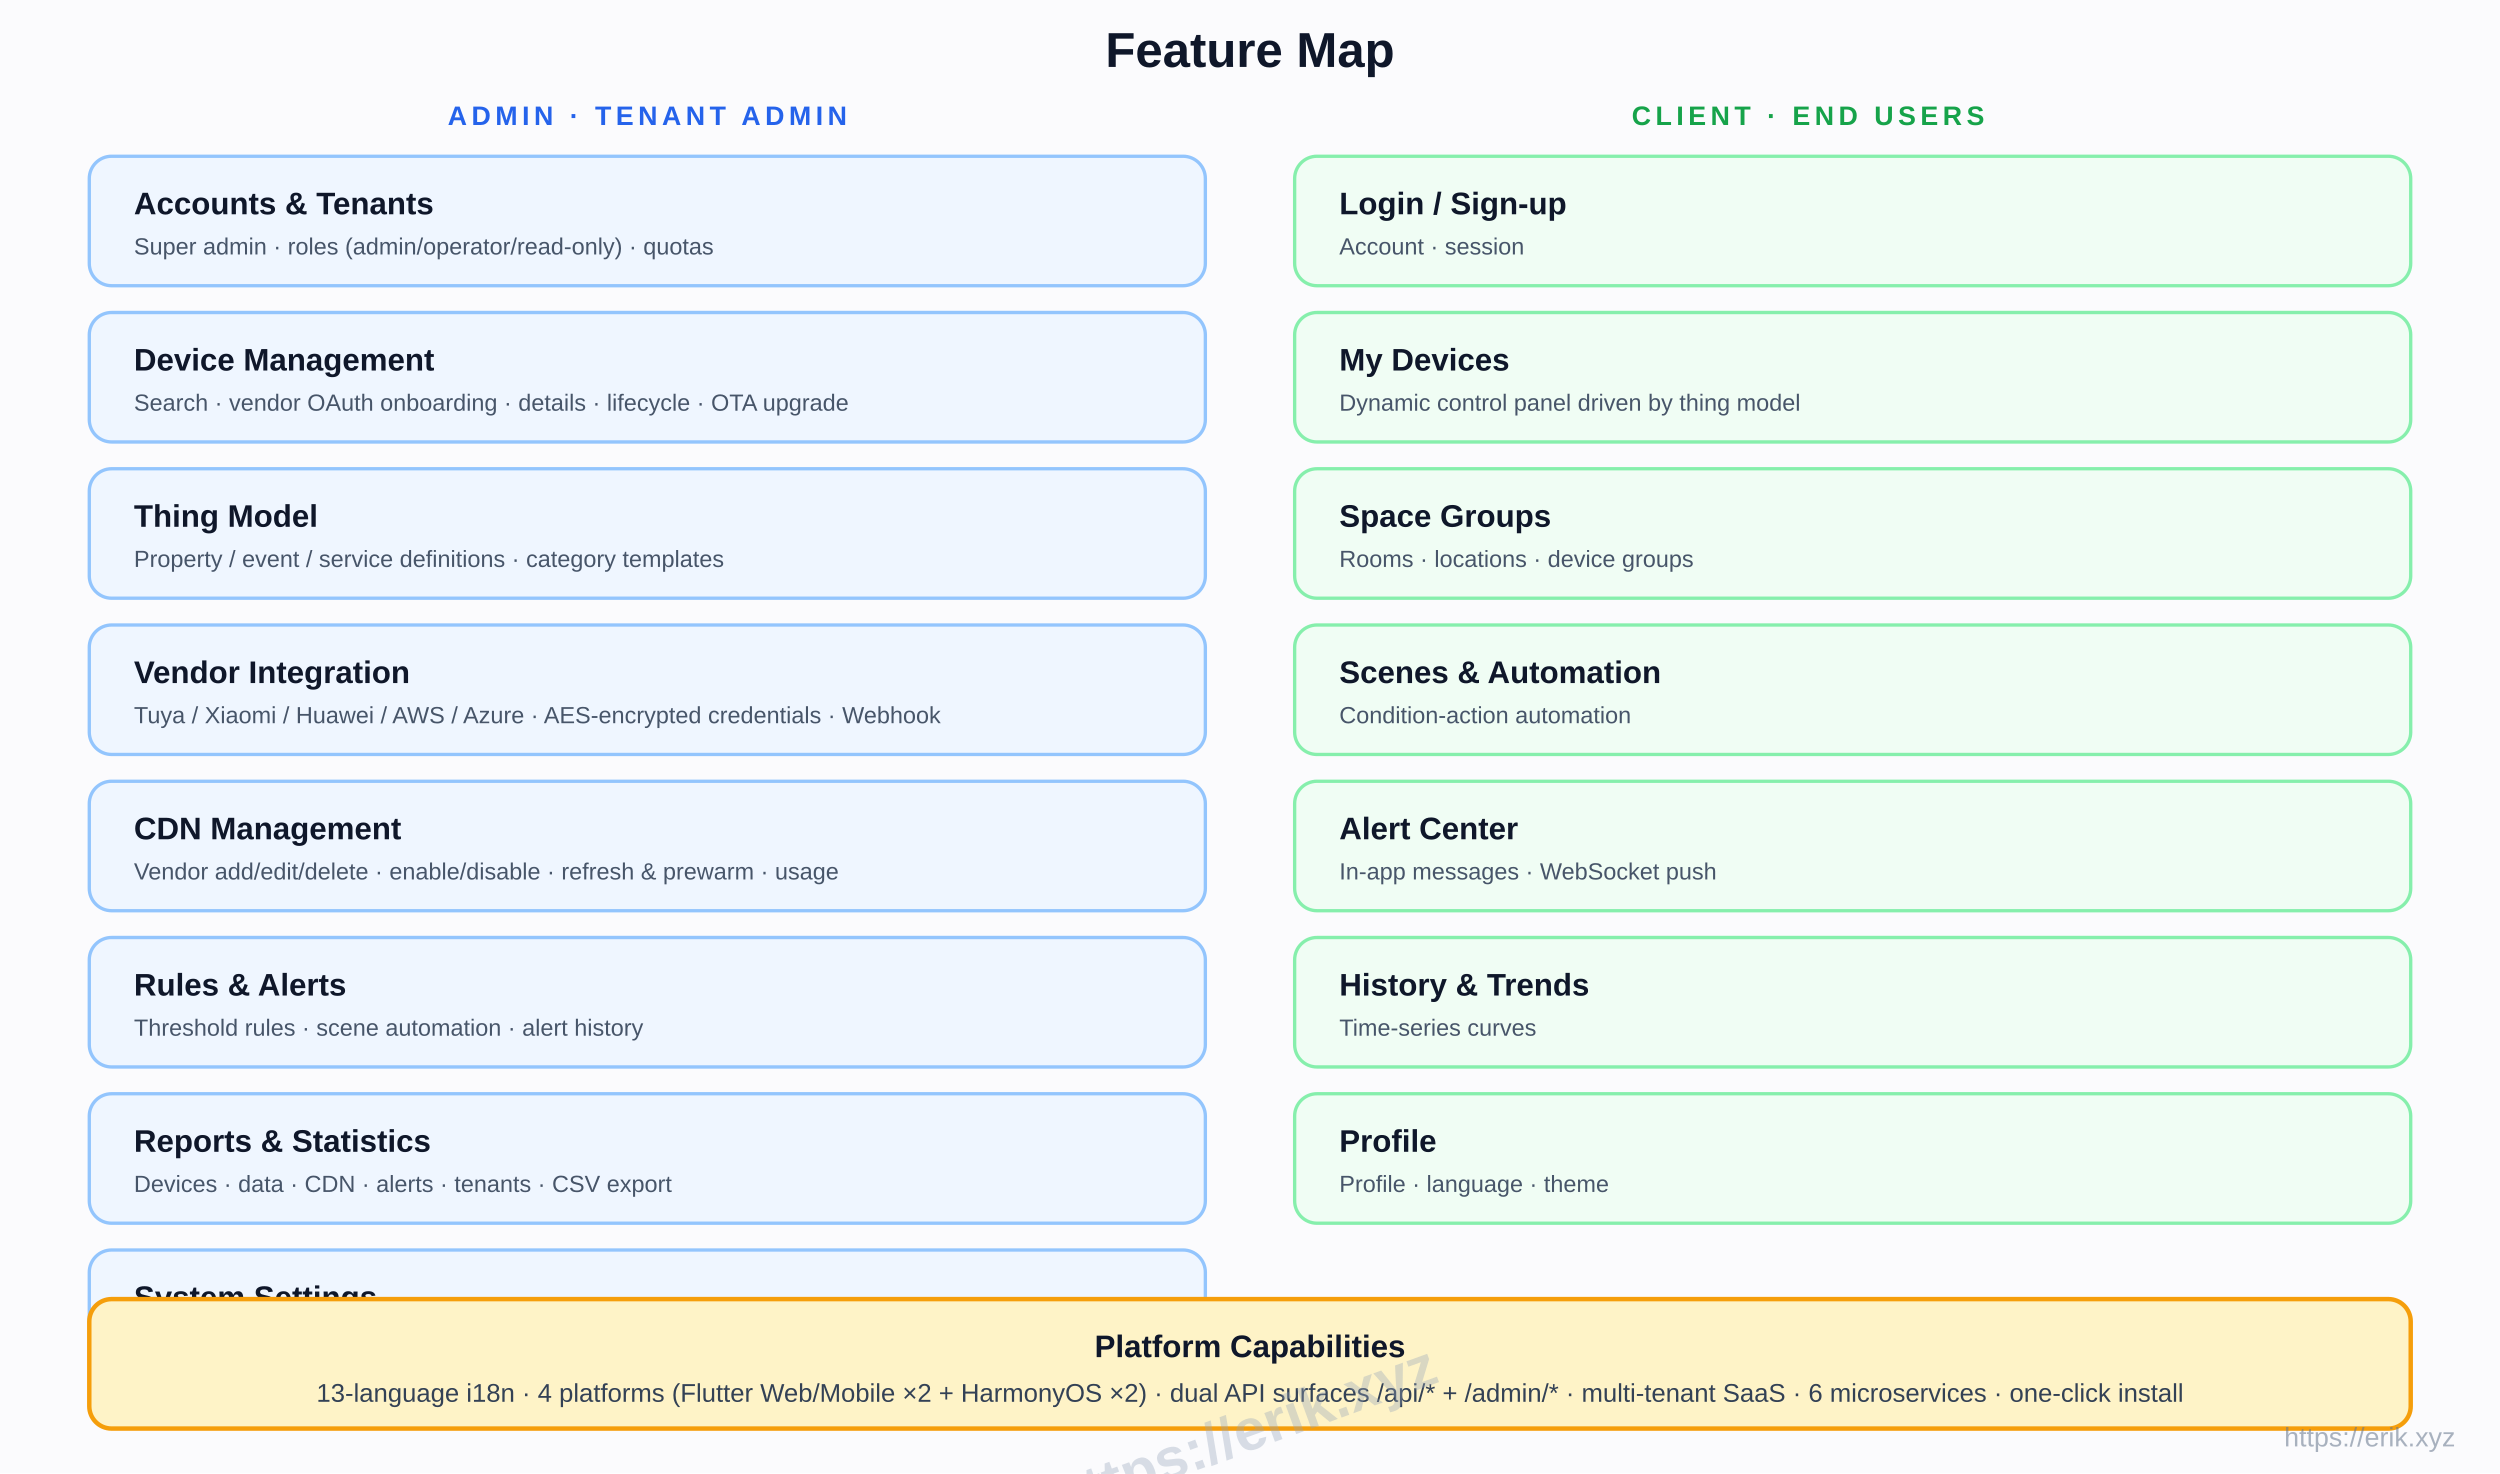
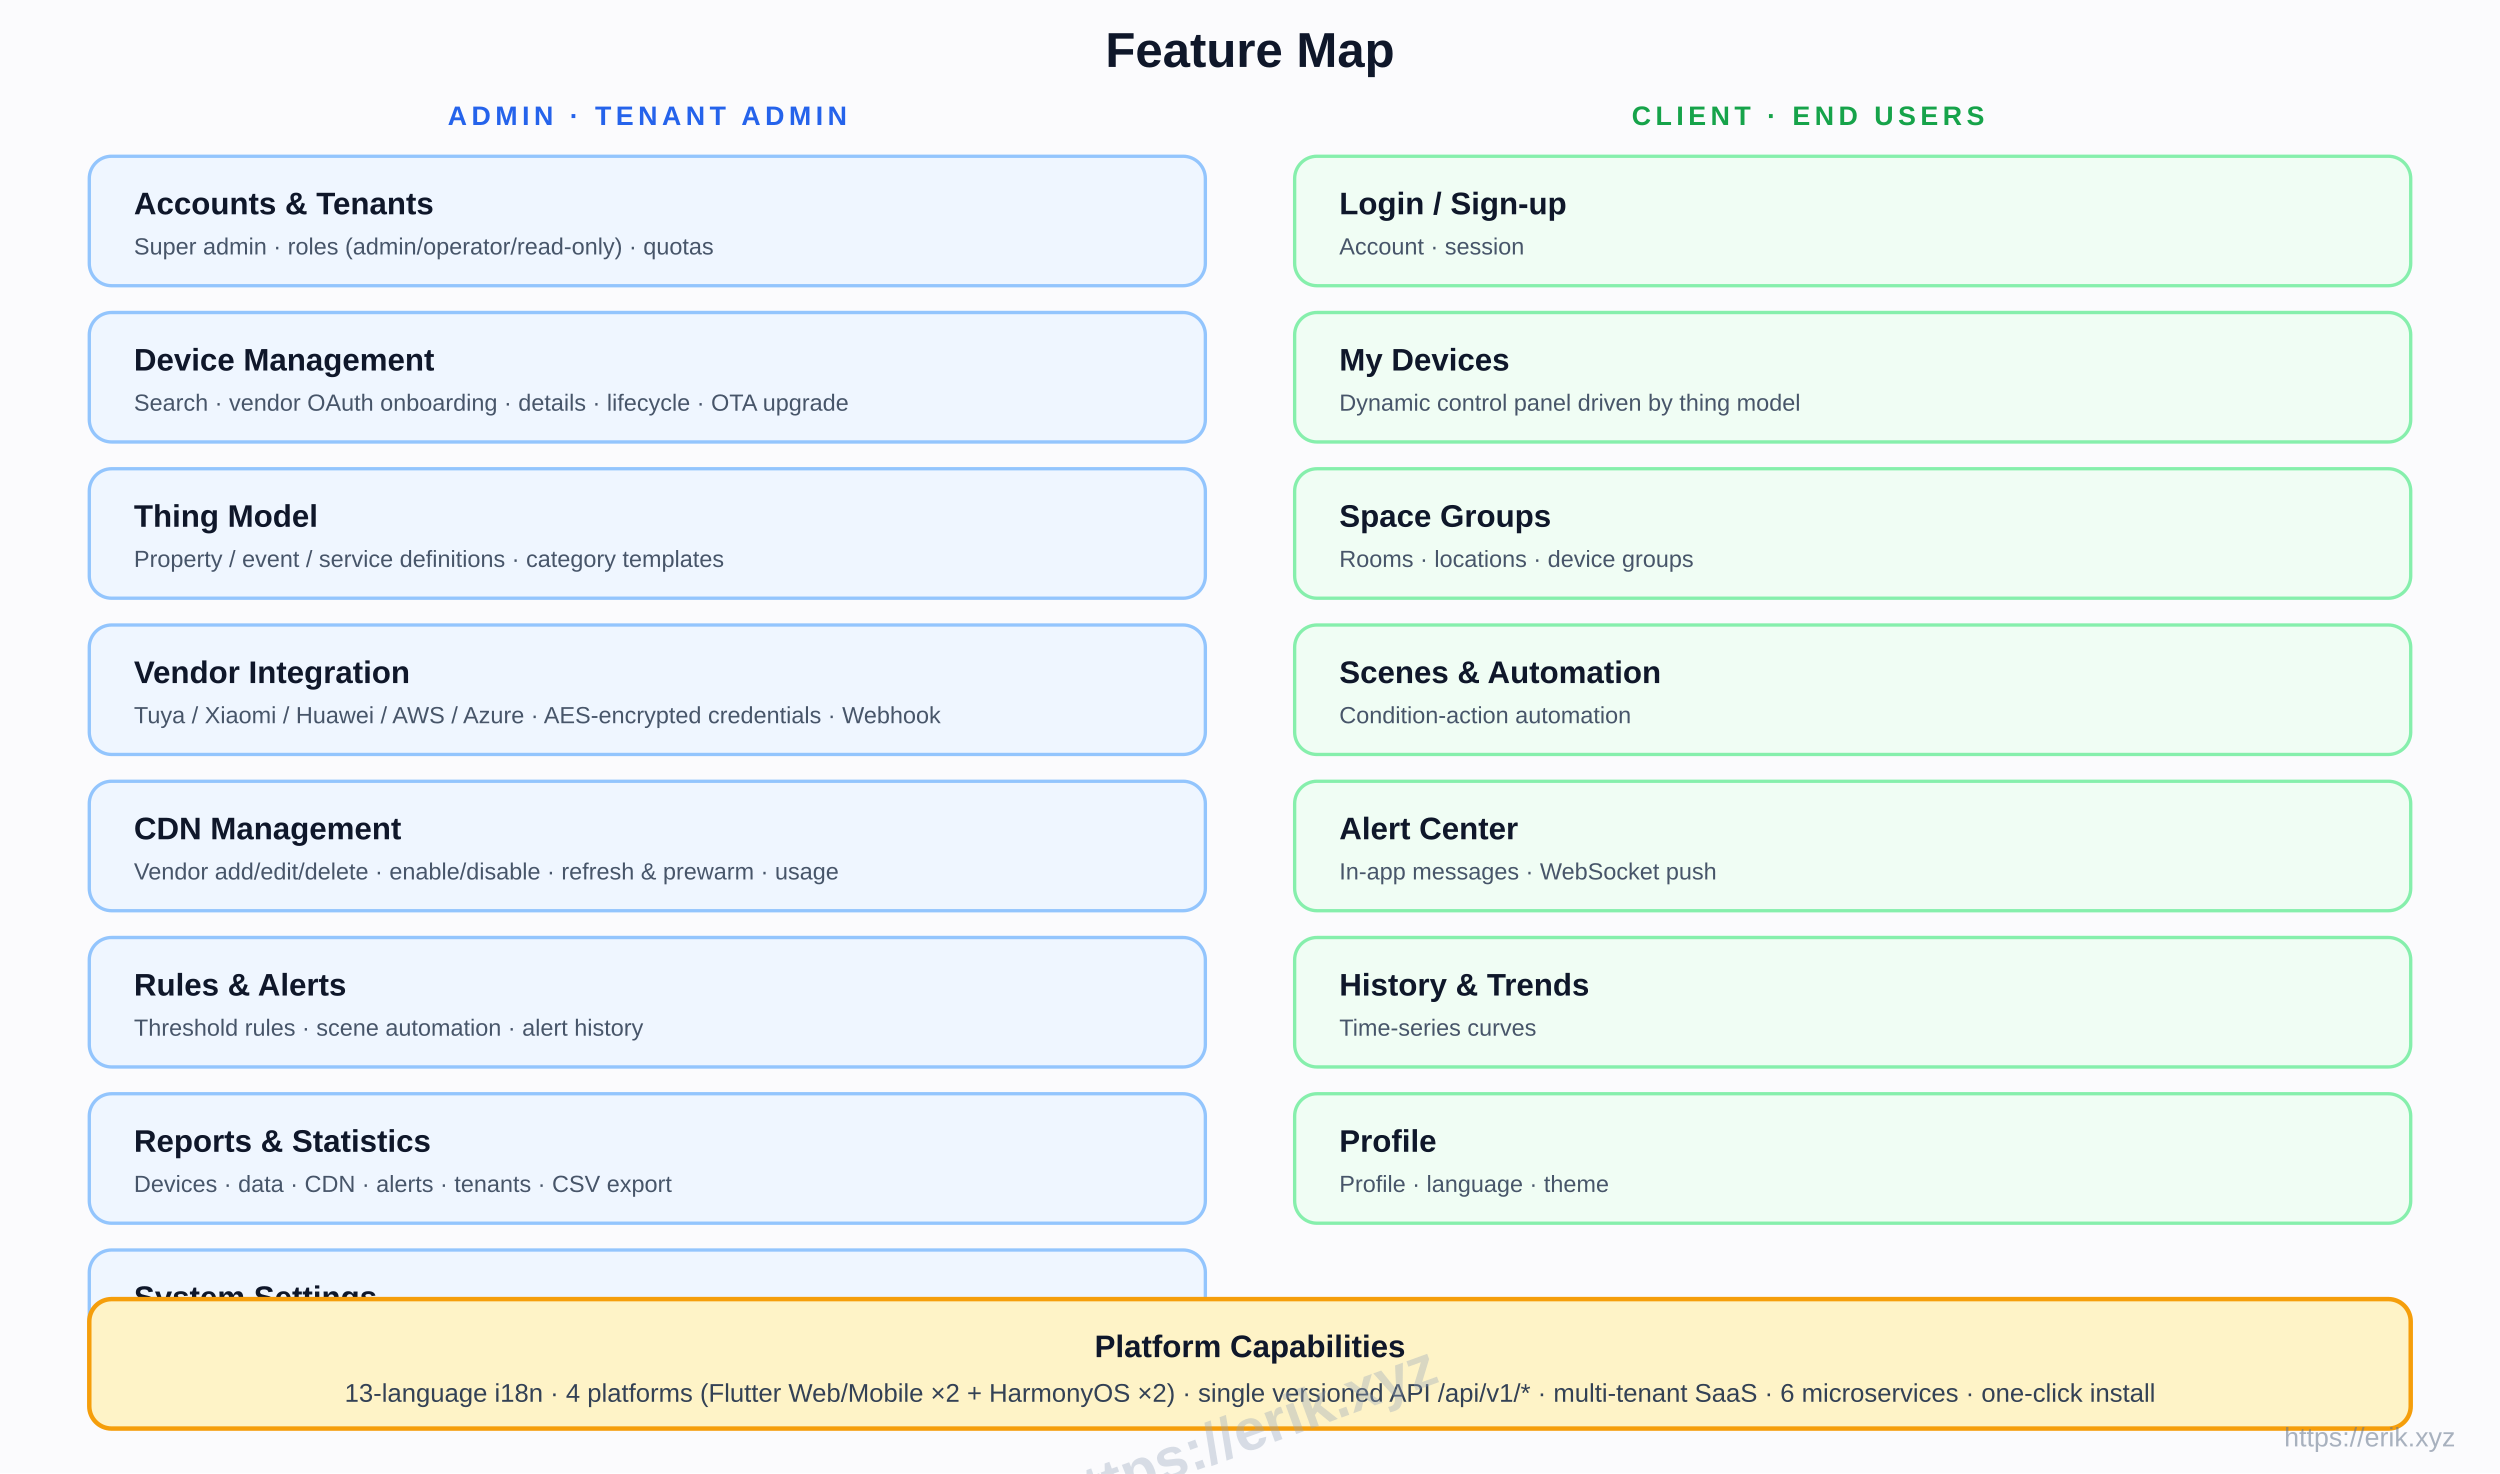
<svg xmlns="http://www.w3.org/2000/svg" viewBox="0 0 1120 660" font-family="Arial, 'PingFang SC', 'Microsoft YaHei', sans-serif">
  <rect width="1120" height="660" fill="#fbfbfd" />
  <text x="560" y="30" text-anchor="middle" font-size="22" font-weight="bold" fill="#0f172a">Feature Map</text>
  <text x="290" y="56" text-anchor="middle" font-size="12" font-weight="bold" letter-spacing="2" fill="#2563eb">ADMIN · TENANT ADMIN</text>
  <g>
    <rect x="40" y="70" width="500" height="58" rx="10" fill="#eff6ff" stroke="#93c5fd" stroke-width="1.5" />
    <text x="60" y="96" font-size="14" font-weight="bold" fill="#0f172a">Accounts &amp; Tenants</text>
    <text x="60" y="114" font-size="10.5" fill="#475569">Super admin · roles (admin/operator/read-only) · quotas</text>
    <rect x="40" y="140" width="500" height="58" rx="10" fill="#eff6ff" stroke="#93c5fd" stroke-width="1.5" />
    <text x="60" y="166" font-size="14" font-weight="bold" fill="#0f172a">Device Management</text>
    <text x="60" y="184" font-size="10.5" fill="#475569">Search · vendor OAuth onboarding · details · lifecycle · OTA upgrade</text>
    <rect x="40" y="210" width="500" height="58" rx="10" fill="#eff6ff" stroke="#93c5fd" stroke-width="1.5" />
    <text x="60" y="236" font-size="14" font-weight="bold" fill="#0f172a">Thing Model</text>
    <text x="60" y="254" font-size="10.5" fill="#475569">Property / event / service definitions · category templates</text>
    <rect x="40" y="280" width="500" height="58" rx="10" fill="#eff6ff" stroke="#93c5fd" stroke-width="1.5" />
    <text x="60" y="306" font-size="14" font-weight="bold" fill="#0f172a">Vendor Integration</text>
    <text x="60" y="324" font-size="10.5" fill="#475569">Tuya / Xiaomi / Huawei / AWS / Azure · AES-encrypted credentials · Webhook</text>
    <rect x="40" y="350" width="500" height="58" rx="10" fill="#eff6ff" stroke="#93c5fd" stroke-width="1.5" />
    <text x="60" y="376" font-size="14" font-weight="bold" fill="#0f172a">CDN Management</text>
    <text x="60" y="394" font-size="10.5" fill="#475569">Vendor add/edit/delete · enable/disable · refresh &amp; prewarm · usage</text>
    <rect x="40" y="420" width="500" height="58" rx="10" fill="#eff6ff" stroke="#93c5fd" stroke-width="1.5" />
    <text x="60" y="446" font-size="14" font-weight="bold" fill="#0f172a">Rules &amp; Alerts</text>
    <text x="60" y="464" font-size="10.5" fill="#475569">Threshold rules · scene automation · alert history</text>
    <rect x="40" y="490" width="500" height="58" rx="10" fill="#eff6ff" stroke="#93c5fd" stroke-width="1.5" />
    <text x="60" y="516" font-size="14" font-weight="bold" fill="#0f172a">Reports &amp; Statistics</text>
    <text x="60" y="534" font-size="10.5" fill="#475569">Devices · data · CDN · alerts · tenants · CSV export</text>
    <rect x="40" y="560" width="500" height="58" rx="10" fill="#eff6ff" stroke="#93c5fd" stroke-width="1.5" />
    <text x="60" y="586" font-size="14" font-weight="bold" fill="#0f172a">System Settings</text>
    <text x="60" y="604" font-size="10.5" fill="#475569">Operation logs · API keys · security policy</text>
  </g>
  <text x="810" y="56" text-anchor="middle" font-size="12" font-weight="bold" letter-spacing="2" fill="#16a34a">CLIENT · END USERS</text>
  <g>
    <rect x="580" y="70" width="500" height="58" rx="10" fill="#f0fdf4" stroke="#86efac" stroke-width="1.5" />
    <text x="600" y="96" font-size="14" font-weight="bold" fill="#0f172a">Login / Sign-up</text>
    <text x="600" y="114" font-size="10.5" fill="#475569">Account · session</text>
    <rect x="580" y="140" width="500" height="58" rx="10" fill="#f0fdf4" stroke="#86efac" stroke-width="1.5" />
    <text x="600" y="166" font-size="14" font-weight="bold" fill="#0f172a">My Devices</text>
    <text x="600" y="184" font-size="10.5" fill="#475569">Dynamic control panel driven by thing model</text>
    <rect x="580" y="210" width="500" height="58" rx="10" fill="#f0fdf4" stroke="#86efac" stroke-width="1.5" />
    <text x="600" y="236" font-size="14" font-weight="bold" fill="#0f172a">Space Groups</text>
    <text x="600" y="254" font-size="10.5" fill="#475569">Rooms · locations · device groups</text>
    <rect x="580" y="280" width="500" height="58" rx="10" fill="#f0fdf4" stroke="#86efac" stroke-width="1.5" />
    <text x="600" y="306" font-size="14" font-weight="bold" fill="#0f172a">Scenes &amp; Automation</text>
    <text x="600" y="324" font-size="10.5" fill="#475569">Condition-action automation</text>
    <rect x="580" y="350" width="500" height="58" rx="10" fill="#f0fdf4" stroke="#86efac" stroke-width="1.5" />
    <text x="600" y="376" font-size="14" font-weight="bold" fill="#0f172a">Alert Center</text>
    <text x="600" y="394" font-size="10.5" fill="#475569">In-app messages · WebSocket push</text>
    <rect x="580" y="420" width="500" height="58" rx="10" fill="#f0fdf4" stroke="#86efac" stroke-width="1.5" />
    <text x="600" y="446" font-size="14" font-weight="bold" fill="#0f172a">History &amp; Trends</text>
    <text x="600" y="464" font-size="10.5" fill="#475569">Time-series curves</text>
    <rect x="580" y="490" width="500" height="58" rx="10" fill="#f0fdf4" stroke="#86efac" stroke-width="1.5" />
    <text x="600" y="516" font-size="14" font-weight="bold" fill="#0f172a">Profile</text>
    <text x="600" y="534" font-size="10.5" fill="#475569">Profile · language · theme</text>
  </g>
  <rect x="40" y="582" width="1040" height="58" rx="10" fill="#fef3c7" stroke="#f59e0b" stroke-width="2" />
  <text x="560" y="608" text-anchor="middle" font-size="14" font-weight="bold" fill="#0f172a">Platform Capabilities</text>
-   <text x="560" y="628" text-anchor="middle" font-size="11.5" fill="#334155">13-language i18n · 4 platforms (Flutter Web/Mobile ×2 + HarmonyOS ×2) · dual API surfaces /api/* + /admin/* · multi-tenant SaaS · 6 microservices · one-click install</text>
+   <text x="560" y="628" text-anchor="middle" font-size="11.5" fill="#334155">13-language i18n · 4 platforms (Flutter Web/Mobile ×2 + HarmonyOS ×2) · single versioned API /api/v1/* · multi-tenant SaaS · 6 microservices · one-click install</text>
  <text x="560" y="650" text-anchor="middle" font-size="26" font-weight="bold" fill="#94a3b8" opacity="0.35" transform="rotate(-20 560 650)">https://erik.xyz</text>
  <text x="1100" y="648" text-anchor="end" font-size="12" fill="#64748b" opacity="0.55">https://erik.xyz</text>
</svg>
